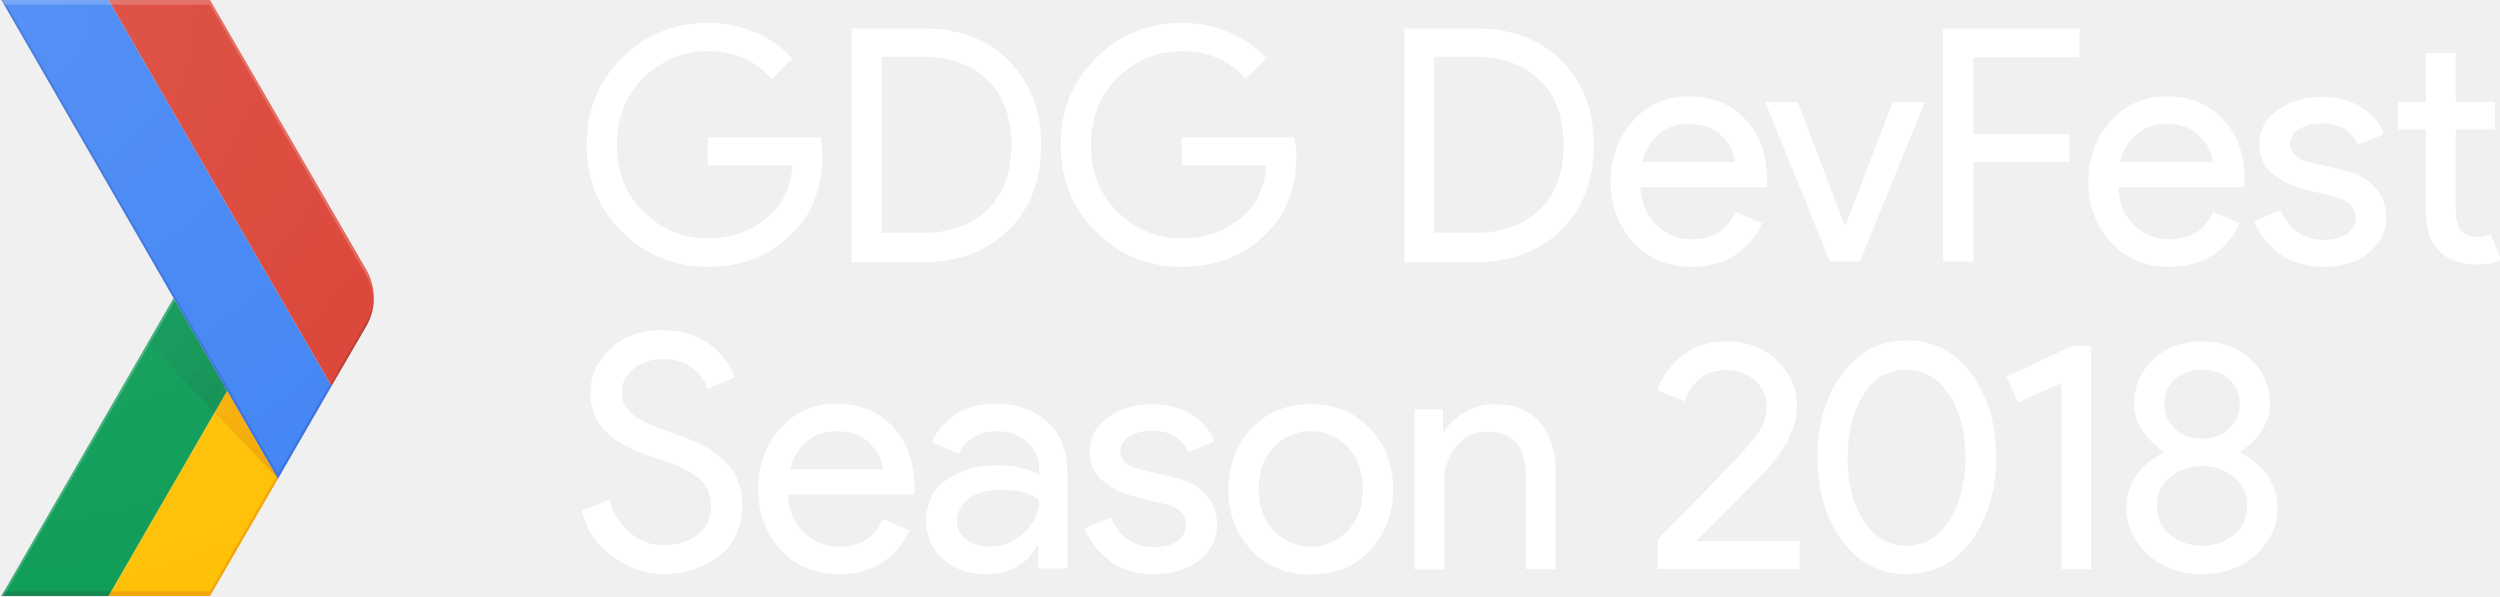
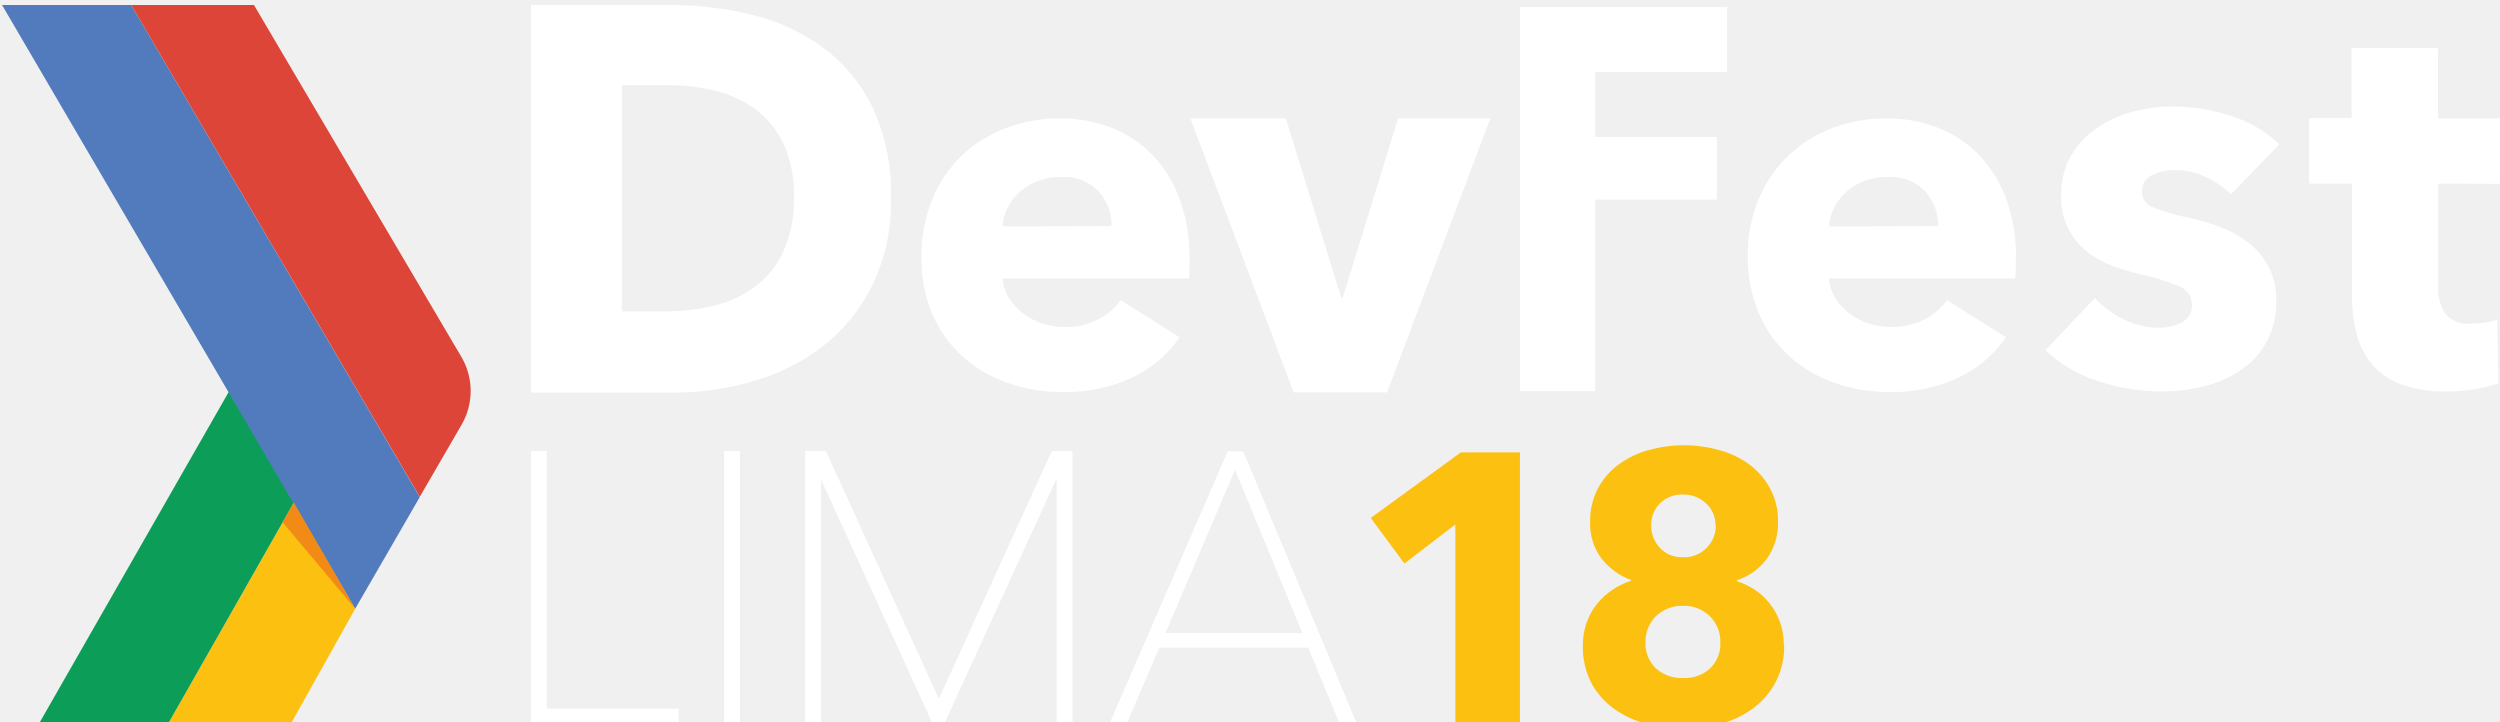
- <svg xmlns="http://www.w3.org/2000/svg" id="Layer_4" width="536.9" height="128">
-   <style>.st0{fill:none}.st5{opacity:.2;enable-background:new}.st13,.st5{fill:#fff}</style>
-   <g id="XMLID_2_">
-     <g id="XMLID_3_">
-       <g id="XMLID_4_">
-         <path id="XMLID_33_" d="M78.7 58L45.1 0H.3l37 64-37 64h44.8l33.5-58c2.2-3.7 2.2-8.3.1-12z" class="st0" />
-         <path id="XMLID_32_" fill="#ffc107" d="M59.4 102.3L48.8 83.9 23.3 128h21.8l14.6-25.2z" />
-         <path id="XMLID_31_" d="M78.7 58L45.1 0H.3l37 64-37 64h44.8l33.5-58c2.2-3.7 2.2-8.3.1-12z" class="st0" />
-         <path id="XMLID_30_" fill="#0f9d58" d="M37.3 64l11.5 19.9L23.3 128H.3z" />
-         <path id="XMLID_29_" d="M78.7 58L45.1 0H.3l37 64-37 64h44.8l33.5-58c2.2-3.7 2.2-8.3.1-12z" class="st0" />
-         <path id="XMLID_28_" fill="#bf360c" d="M45.1 127H23.8l-.5 1h21.8l14.6-25.2-.3-.5z" opacity=".2" />
-         <path id="XMLID_27_" d="M78.7 58L45.1 0H.3l37 64-37 64h44.8l33.5-58c2.2-3.7 2.2-8.3.1-12z" class="st0" />
-         <path id="XMLID_26_" fill="#263238" d="M.8 127l-.5 1h23l.5-1z" opacity=".2" />
-         <path id="XMLID_25_" d="M78.7 58L45.1 0H.3l37 64-37 64h44.8l33.5-58c2.2-3.7 2.2-8.3.1-12z" class="st0" />
-         <path id="XMLID_24_" d="M.3 128h.5l36.8-63.5-.3-.5z" class="st5" />
-         <path id="XMLID_23_" d="M78.7 58L45.1 0H.3l37 64-37 64h44.8l33.5-58c2.2-3.7 2.2-8.3.1-12z" class="st0" />
-         <radialGradient id="XMLID_34_" cx="59.537" cy="27.626" r="44.264" gradientTransform="matrix(1 0 0 -1 0 130)" gradientUnits="userSpaceOnUse">
-           <stop offset="0" stop-color="#bf360c" stop-opacity=".2" />
-           <stop offset="1" stop-color="#bf360c" stop-opacity=".02" />
-         </radialGradient>
-         <path id="XMLID_22_" fill="url(#XMLID_34_)" d="M59.7 102.8L48.8 83.9l-2.7 4.6z" />
-         <path id="XMLID_21_" d="M78.7 58L45.1 0H.3l37 64-37 64h44.8l33.5-58c2.2-3.7 2.2-8.3.1-12z" class="st0" />
-         <radialGradient id="XMLID_35_" cx="59.411" cy="27.346" r="44.623" gradientTransform="matrix(1 0 0 -1 0 130)" gradientUnits="userSpaceOnUse">
-           <stop offset="0" stop-color="#263238" stop-opacity=".2" />
-           <stop offset="1" stop-color="#263238" stop-opacity=".02" />
-         </radialGradient>
-         <path id="XMLID_20_" fill="url(#XMLID_35_)" d="M46.1 88.5l2.7-4.6L37.3 64l-5.5 9.5z" />
-         <path id="XMLID_19_" d="M78.7 58L45.1 0H.3l37 64-37 64h44.8l33.5-58c2.2-3.7 2.2-8.3.1-12z" class="st0" />
-         <g id="XMLID_16_">
-           <g id="XMLID_17_">
-             <path id="XMLID_18_" fill="#4285f4" d="M23.3 0H.3l59.4 102.8 11.5-19.9z" />
-           </g>
-         </g>
-         <path id="XMLID_15_" d="M78.7 58L45.1 0H.3l37 64-37 64h44.8l33.5-58c2.2-3.7 2.2-8.3.1-12z" class="st0" />
-         <path id="XMLID_14_" fill="#db4437" d="M78.7 70c2.1-3.7 2.1-8.3 0-12L45.1 0H23.3l47.9 82.9L78.7 70z" />
-         <path id="XMLID_13_" d="M78.7 58L45.1 0H.3l37 64-37 64h44.8l33.5-58c2.2-3.7 2.2-8.3.1-12z" class="st0" />
-         <path id="XMLID_12_" fill="#1a237e" d="M71.2 82.9l-.3-.5-11.2 19.4L.8 0H.3l59.4 102.8 11.5-19.9z" opacity=".2" />
-         <path id="XMLID_11_" d="M78.7 58L45.1 0H.3l37 64-37 64h44.8l33.5-58c2.2-3.7 2.2-8.3.1-12z" class="st0" />
-         <path id="XMLID_10_" d="M45.1 1l33.5 58c1 1.7 1.5 3.6 1.6 5.5.1-2.2-.4-4.5-1.6-6.5L45.1 0H.3l.6 1h44.2z" class="st5" />
-         <path id="XMLID_9_" d="M78.7 58L45.1 0H.3l37 64-37 64h44.8l33.5-58c2.2-3.7 2.2-8.3.1-12z" class="st0" />
-         <path id="XMLID_8_" fill="#3e2723" d="M71.2 82.9L78.7 70c1.2-2 1.7-4.3 1.6-6.5-.1 1.9-.6 3.8-1.6 5.5L71 82.4l.2.5z" opacity=".2" />
-         <path id="XMLID_6_" d="M78.7 58L45.1 0H.3l37 64-37 64h44.8l33.5-58c2.2-3.7 2.2-8.3.1-12z" class="st0" />
-         <radialGradient id="XMLID_36_" cx="-.74" cy="129" r="134.35" gradientTransform="matrix(1 0 0 -1 0 130)" gradientUnits="userSpaceOnUse">
-           <stop offset="0" stop-color="#fff" stop-opacity=".1" />
-           <stop offset="1" stop-color="#fff" stop-opacity="0" />
-         </radialGradient>
-         <path id="XMLID_5_" fill="url(#XMLID_36_)" d="M78.7 58L45.1 0H.3l37 64-37 64h44.8l33.5-58c2.2-3.7 2.2-8.3.1-12z" />
-       </g>
+ <svg xmlns="http://www.w3.org/2000/svg" id="Capa_1" data-name="Capa 1" viewBox="0 0 312 90">
+   <defs>
+     <style>.cls-1{fill:none;}.cls-2{opacity:0.85;}.cls-3{clip-path:url(#clip-path);}.cls-4{fill:#fff;}.cls-5,.cls-6{fill:#fcc010;}.cls-10,.cls-6,.cls-7,.cls-8,.cls-9{fill-rule:evenodd;}.cls-7{fill:#0c9e58;}.cls-8{fill:#527bbd;}.cls-9{fill:#dc4537;}.cls-10{fill:#f28b16;}</style>
+     <clipPath id="clip-path">
+       <rect class="cls-1" x="-40.82" y="-40.24" width="397.02" height="192.26" />
+     </clipPath>
+   </defs>
+   <g class="cls-3">
+     <g class="cls-3">
+       <path class="cls-4" d="M111.19,24.66a23.85,23.85,0,0,1-2.35,11,22,22,0,0,1-6.18,7.58A25.86,25.86,0,0,1,94,47.57,35,35,0,0,1,84.21,49H66.27V.62H83.66a42.65,42.65,0,0,1,10.06,1.2,25,25,0,0,1,8.84,4,20.24,20.24,0,0,1,6.25,7.41,25,25,0,0,1,2.38,11.47m-12.1,0a15.31,15.31,0,0,0-1.33-6.8,11.47,11.47,0,0,0-3.53-4.3,14.17,14.17,0,0,0-5-2.29,24.9,24.9,0,0,0-5.81-.68H77.61V38.86h5.51a24.73,24.73,0,0,0,6-.72,14,14,0,0,0,5.1-2.35,11.63,11.63,0,0,0,3.53-4.37,15.34,15.34,0,0,0,1.33-6.76" />
+       <path class="cls-4" d="M148.45,32.23v1.29a12.07,12.07,0,0,1-.06,1.23H125.12a5.55,5.55,0,0,0,.8,2.45,7.13,7.13,0,0,0,1.74,1.9,8.53,8.53,0,0,0,5.13,1.71,8.81,8.81,0,0,0,4.25-.94,8.36,8.36,0,0,0,2.84-2.41l7.34,4.64a14.92,14.92,0,0,1-6,5.06,19.75,19.75,0,0,1-8.6,1.77,20.56,20.56,0,0,1-6.83-1.13,16.53,16.53,0,0,1-5.64-3.29,15.21,15.21,0,0,1-3.8-5.31A17.75,17.75,0,0,1,115,32a18.07,18.07,0,0,1,1.35-7.12A16.15,16.15,0,0,1,120,19.44,16.37,16.37,0,0,1,125.51,16a18.83,18.83,0,0,1,6.83-1.22A17.41,17.41,0,0,1,138.85,16a14.36,14.36,0,0,1,5.09,3.45,16,16,0,0,1,3.32,5.48,21.2,21.2,0,0,1,1.19,7.34m-9.73-4.06a6.33,6.33,0,0,0-1.58-4.31,5.94,5.94,0,0,0-4.74-1.81,8,8,0,0,0-2.83.48,7.45,7.45,0,0,0-2.26,1.33,6.69,6.69,0,0,0-1.55,2,5.82,5.82,0,0,0-.64,2.35Z" />
+       <path class="cls-4" d="M251.57,32.23v1.29a9.7,9.7,0,0,1-.07,1.23H228.24a5.55,5.55,0,0,0,.8,2.45,7.13,7.13,0,0,0,1.74,1.9,8.53,8.53,0,0,0,5.13,1.71,8.81,8.81,0,0,0,4.25-.94A8.36,8.36,0,0,0,243,37.46l7.35,4.64a15,15,0,0,1-6,5.06,19.75,19.75,0,0,1-8.6,1.77A20.56,20.56,0,0,1,229,47.8a16.53,16.53,0,0,1-5.64-3.29,15.36,15.36,0,0,1-3.81-5.31A17.92,17.92,0,0,1,218.12,32a18.07,18.07,0,0,1,1.35-7.12,16.15,16.15,0,0,1,3.68-5.42A16.43,16.43,0,0,1,228.62,16a18.93,18.93,0,0,1,6.84-1.22A17.41,17.41,0,0,1,242,16a14.36,14.36,0,0,1,5.09,3.45,16,16,0,0,1,3.32,5.48,21.2,21.2,0,0,1,1.19,7.34m-9.73-4.06a6.33,6.33,0,0,0-1.58-4.31,5.94,5.94,0,0,0-4.74-1.81,8,8,0,0,0-2.83.48,7.45,7.45,0,0,0-2.26,1.33,6.69,6.69,0,0,0-1.55,2,5.82,5.82,0,0,0-.64,2.35Z" />
+       <polygon class="cls-4" points="173.1 48.97 161.45 48.97 148.55 14.77 160.47 14.77 167.38 37.16 167.57 37.16 174.49 14.77 186 14.77 173.1 48.97" />
+       <path class="cls-4" d="M278.44,24.23a12.31,12.31,0,0,0-3.15-2.14,8.69,8.69,0,0,0-3.82-.87,6.73,6.73,0,0,0-2.84.6,2.12,2.12,0,0,0-1.31,2.08,2.06,2.06,0,0,0,1.44,2,31.33,31.33,0,0,0,4.66,1.34,25.76,25.76,0,0,1,3.78,1.14,13.54,13.54,0,0,1,3.45,1.94,9.31,9.31,0,0,1,2.48,3,8.68,8.68,0,0,1,.94,4.15,10,10,0,0,1-4.59,8.84,14.07,14.07,0,0,1-4.59,1.94,21.59,21.59,0,0,1-5.09.61,25.22,25.22,0,0,1-8-1.31,16.76,16.76,0,0,1-6.53-3.85l6.17-6.5A12.19,12.19,0,0,0,265,39.84a10,10,0,0,0,4.56,1.07,6,6,0,0,0,2.64-.63A2.3,2.3,0,0,0,273.55,38a2.43,2.43,0,0,0-1.61-2.28,28.44,28.44,0,0,0-5-1.53,25.77,25.77,0,0,1-3.48-1.08,10.86,10.86,0,0,1-3.12-1.81,8.76,8.76,0,0,1-2.24-2.81,8.59,8.59,0,0,1-.87-4,9.72,9.72,0,0,1,1.27-5.12,10.72,10.72,0,0,1,3.28-3.45,14.74,14.74,0,0,1,4.46-2,19.34,19.34,0,0,1,4.85-.63,23.53,23.53,0,0,1,7.34,1.17A15.82,15.82,0,0,1,284.47,18Z" />
+       <path class="cls-4" d="M304.29,22.91V35.68a5.69,5.69,0,0,0,.91,3.53,3.84,3.84,0,0,0,3.24,1.18,11.51,11.51,0,0,0,1.71-.13,5.85,5.85,0,0,0,1.51-.41l.13,8a17.79,17.79,0,0,1-2.88.71,20.45,20.45,0,0,1-3.48.3,16.41,16.41,0,0,1-5.63-.84,8.77,8.77,0,0,1-3.65-2.42,9.54,9.54,0,0,1-2-3.76,17.93,17.93,0,0,1-.61-4.87V22.91h-5.36V14.74h5.3V6h10.78v8.78h7.84v8.17Z" />
+       <polygon class="cls-4" points="199.07 8.99 199.07 17.09 214.27 17.09 214.27 24.91 199.07 24.91 199.07 48.82 189.69 48.82 189.69 0.89 215.54 0.89 215.54 8.99 199.07 8.99" />
+       <polygon class="cls-4" points="66.27 90.32 66.27 56.29 68.24 56.29 68.24 88.44 84.69 88.44 84.69 90.32 66.27 90.32" />
+       <polygon class="cls-4" points="66.74 89.85 66.74 56.76 67.77 56.76 67.77 88.92 84.22 88.92 84.22 89.85 66.74 89.85" />
+       <rect class="cls-4" x="90.37" y="56.29" width="1.97" height="34.03" />
+       <rect class="cls-4" x="90.84" y="56.76" width="1.03" height="33.09" />
+       <polygon class="cls-4" points="131.88 90.32 131.88 59.68 117.84 90.32 116.39 90.32 102.45 59.79 102.45 90.32 100.48 90.32 100.48 56.29 103.07 56.29 117.17 87.22 131.26 56.29 133.85 56.29 133.85 90.32 131.88 90.32" />
+       <polygon class="cls-4" points="132.35 89.85 132.35 57.93 132.17 57.93 117.54 89.85 116.7 89.85 102.12 57.93 101.98 57.93 101.98 89.85 100.95 89.85 100.95 56.76 102.77 56.76 117.17 88.36 131.56 56.76 133.38 56.76 133.38 89.85 132.35 89.85" />
+       <path class="cls-4" d="M167.19,90.32l-3.93-9.49H144.68l-4.07,9.49h-2.15l14.76-34h1.93l14.18,34ZM162.54,79l-8.41-20.37L145.45,79Z" />
+       <path class="cls-4" d="M167.5,89.85l-3.92-9.49H144.37l-4.07,9.49h-1.12l14.35-33.09h1.31l13.78,33.09ZM154.13,57.41l-9.39,22.06h18.51Z" />
+       <polygon class="cls-5" points="181.63 90.32 181.63 65.45 175.27 70.33 171.07 64.64 182.31 56.46 189.69 56.46 189.69 90.32 181.63 90.32" />
+       <path class="cls-5" d="M222.66,80.45a9.46,9.46,0,0,1-3.81,7.9,11.74,11.74,0,0,1-4,1.94,18.1,18.1,0,0,1-9.54,0,12.27,12.27,0,0,1-4-1.92,9.6,9.6,0,0,1-2.77-3.25,9.78,9.78,0,0,1-1-4.62,8.11,8.11,0,0,1,.48-2.82,7.91,7.91,0,0,1,1.3-2.33,8.65,8.65,0,0,1,1.92-1.75,8.94,8.94,0,0,1,2.33-1.12v-.09a8.37,8.37,0,0,1-3.66-2.63,7.2,7.2,0,0,1-1.46-4.63,8.75,8.75,0,0,1,.94-4.12,8.87,8.87,0,0,1,2.56-3,11.5,11.5,0,0,1,3.75-1.83,16.5,16.5,0,0,1,8.89,0,11.26,11.26,0,0,1,3.72,1.78,8.89,8.89,0,0,1,2.59,3,8.37,8.37,0,0,1,1,4.1,7.61,7.61,0,0,1-1.42,4.7,7.45,7.45,0,0,1-3.7,2.65v.14A8.62,8.62,0,0,1,219,73.6a8.24,8.24,0,0,1,1.88,1.75,8.34,8.34,0,0,1,1.28,2.33,8.17,8.17,0,0,1,.46,2.77m-7.92-.28a4.4,4.4,0,0,0-1.3-3.25,4.52,4.52,0,0,0-3.34-1.31,4.65,4.65,0,0,0-3.39,1.28,4.42,4.42,0,0,0-1.31,3.28,4.23,4.23,0,0,0,1.31,3.25,4.81,4.81,0,0,0,3.39,1.2,4.7,4.7,0,0,0,3.36-1.2,4.24,4.24,0,0,0,1.28-3.25m-.61-14.61a3.58,3.58,0,0,0-1.19-2.75,4,4,0,0,0-2.84-1.09,3.88,3.88,0,0,0-2.89,1.09,3.72,3.72,0,0,0-1.1,2.75,4,4,0,0,0,1.07,2.8,3.72,3.72,0,0,0,2.92,1.18A3.83,3.83,0,0,0,213,68.36a3.9,3.9,0,0,0,1.14-2.8" />
+       <polygon class="cls-6" points="44.13 75.62 36.68 62.73 20.98 90.32 36.3 90.32 44.33 75.97 44.13 75.62" />
+       <polygon class="cls-7" points="28.61 48.8 36.67 62.73 20.98 90.32 4.86 90.32 28.61 48.8" />
+       <polygon class="cls-8" points="16.37 0.62 0.25 0.62 44.33 75.97 52.38 62.05 52.39 62.03 16.37 0.62" />
+       <path class="cls-9" d="M57.61,53a8.39,8.39,0,0,0,0-8.41L31.69.62H16.37L52.39,62Z" />
+       <polygon class="cls-10" points="35.26 65.17 44.33 75.97 36.68 62.73 35.26 65.17" />
    </g>
  </g>
-   <g id="XMLID_1_">
-     <path d="M176.6 33.2c0 7-2.1 12.6-6.2 16.7-4.7 4.9-10.9 7.4-18.4 7.4-7.2 0-13.4-2.5-18.4-7.5-5.1-5-7.6-11.2-7.6-18.7s2.5-13.6 7.6-18.7c5.1-5 11.2-7.5 18.4-7.5 3.6 0 7 .7 10.3 2.1 3.3 1.4 5.9 3.3 7.8 5.6l-4.4 4.4c-3.3-4-7.9-6-13.7-6-5.3 0-9.8 1.9-13.7 5.6-3.8 3.7-5.8 8.5-5.8 14.5 0 5.9 1.9 10.7 5.8 14.5 3.9 3.7 8.4 5.6 13.7 5.6 5.6 0 10.3-1.9 14-5.6 2.4-2.4 3.8-5.8 4.2-10.1H152v-6h24.3c.1 1.2.3 2.5.3 3.7zM182.9 56.2V6.1h15.3c7.7 0 13.9 2.3 18.5 7 4.6 4.6 6.9 10.7 6.9 18.1s-2.3 13.5-6.9 18.1c-4.6 4.6-10.8 7-18.5 7h-15.3zm6.5-6.2h8.9c5.8 0 10.4-1.7 13.8-5 3.4-3.3 5.1-8 5.1-13.9s-1.7-10.6-5.1-13.9c-3.4-3.3-8-5-13.8-5h-8.9V50zM278.4 33.2c0 7-2.1 12.6-6.2 16.7-4.7 4.9-10.9 7.4-18.4 7.4-7.2 0-13.4-2.5-18.4-7.5-5.1-5-7.6-11.2-7.6-18.7s2.5-13.6 7.6-18.7c5.1-5 11.2-7.5 18.4-7.5 3.6 0 7 .7 10.3 2.1 3.3 1.4 5.9 3.3 7.8 5.6l-4.4 4.4c-3.3-4-7.9-6-13.7-6-5.3 0-9.8 1.9-13.7 5.6-3.8 3.7-5.8 8.5-5.8 14.5 0 5.9 1.9 10.7 5.8 14.5 3.9 3.7 8.4 5.6 13.7 5.6 5.6 0 10.3-1.9 14-5.6 2.4-2.4 3.8-5.8 4.2-10.1h-18.2v-6H278c.2 1.2.4 2.5.4 3.7zM301.6 56.2V6.1h15.3c7.7 0 13.9 2.3 18.5 7 4.6 4.6 6.9 10.7 6.9 18.1s-2.3 13.5-6.9 18.1c-4.6 4.6-10.8 7-18.5 7h-15.3zM308 50h8.9c5.8 0 10.4-1.7 13.8-5 3.4-3.3 5.1-8 5.1-13.9s-1.7-10.6-5.1-13.9c-3.4-3.3-8-5-13.8-5H308V50zM363.4 57.3c-5.2 0-9.4-1.7-12.6-5.2-3.2-3.5-4.9-7.8-4.9-13.1 0-5 1.6-9.3 4.7-12.9 3.1-3.6 7.2-5.4 12.1-5.4 5.1 0 9.2 1.7 12.2 5 3.1 3.3 4.6 7.7 4.6 13.3l-.1 1.2h-27.1c.2 3.5 1.3 6.2 3.5 8.2 2.1 2 4.6 3 7.5 3 4.6 0 7.7-2 9.4-5.9l5.7 2.4c-1.1 2.7-3 4.9-5.5 6.7-2.6 1.8-5.8 2.7-9.5 2.7zm9.2-22.4c-.1-2-1-3.8-2.7-5.6-1.7-1.8-4.1-2.7-7.4-2.7-2.4 0-4.4.7-6.2 2.2-1.8 1.5-3 3.5-3.6 6h19.9zM393 56.2l-13.9-34.3h7l10.1 26.6h.1l10.2-26.6h6.9l-14 34.3H393zM423.7 56.2h-6.4V6.1h29.3v6.2h-22.8v16.5h20.6v6h-20.6v21.4zM466 57.3c-5.2 0-9.4-1.7-12.6-5.2-3.2-3.5-4.9-7.8-4.9-13.1 0-5 1.6-9.3 4.7-12.9 3.2-3.6 7.2-5.4 12.1-5.4 5.1 0 9.2 1.7 12.2 5 3.1 3.3 4.6 7.7 4.6 13.3l-.1 1.2h-27.1c.2 3.5 1.3 6.2 3.5 8.2 2.1 2 4.6 3 7.5 3 4.6 0 7.7-2 9.4-5.9l5.7 2.4c-1.1 2.7-3 4.9-5.5 6.7-2.7 1.8-5.8 2.7-9.5 2.7zm9.2-22.4c-.1-2-1-3.8-2.7-5.6-1.7-1.8-4.1-2.7-7.4-2.7-2.4 0-4.4.7-6.2 2.2-1.8 1.5-3 3.5-3.6 6h19.9zM499.1 57.3c-3.8 0-7-.9-9.5-2.8s-4.3-4.2-5.5-7l5.7-2.4c1.8 4.3 4.9 6.4 9.3 6.4 2 0 3.7-.4 4.9-1.3 1.3-.9 1.9-2.1 1.9-3.5 0-2.2-1.6-3.8-4.7-4.5l-6.9-1.7c-2.2-.6-4.3-1.6-6.2-3.2-2-1.6-2.9-3.7-2.9-6.3 0-3 1.3-5.5 4-7.4 2.7-1.9 5.9-2.8 9.6-2.8 3 0 5.7.7 8.1 2.1 2.4 1.4 4.1 3.3 5.1 5.9l-5.6 2.3c-1.3-3-3.9-4.6-7.8-4.6-1.9 0-3.5.4-4.8 1.2-1.3.8-2 1.9-2 3.2 0 2 1.5 3.3 4.5 4l6.8 1.6c3.2.7 5.6 2 7.1 3.9 1.5 1.8 2.3 3.9 2.3 6.2 0 3.1-1.3 5.6-3.8 7.7-2.3 2-5.6 3-9.6 3zM532 56.8c-3.6 0-6.3-1-8.2-2.9-1.9-1.9-2.8-4.6-2.8-8.1v-18h-6v-5.9h6V11.4h6.4v10.5h8.4v5.9h-8.4v17.5c0 3.7 1.5 5.6 4.6 5.6 1.2 0 2.1-.2 2.9-.6l2.2 5.5c-1.3.7-3 1-5.1 1zM142.5 123.3c-3.6 0-7.2-1.2-10.7-3.6-3.5-2.4-5.8-5.7-6.8-10l5.9-2.4c.7 2.8 2.1 5.1 4.3 7 2.2 1.9 4.6 2.8 7.3 2.8 2.8 0 5.2-.7 7.2-2.2 2-1.5 3-3.5 3-6 0-2.8-1-5-3-6.5s-5.1-2.9-9.4-4.2c-4.4-1.4-7.8-3.2-10.1-5.4s-3.4-5.1-3.4-8.5c0-3.6 1.4-6.7 4.3-9.4 2.8-2.7 6.6-4 11.1-4 4.2 0 7.7 1.1 10.4 3.2s4.4 4.4 5.2 7l-5.9 2.4c-.4-1.6-1.5-3.1-3.1-4.4-1.7-1.4-3.8-2-6.4-2-2.5 0-4.6.7-6.3 2.1-1.8 1.4-2.6 3.1-2.6 5.1 0 1.9.8 3.4 2.4 4.7 1.6 1.3 4 2.4 7.1 3.5 2.5.8 4.5 1.6 6.2 2.3 1.7.7 3.3 1.7 5 3 1.7 1.2 3 2.8 3.9 4.6.9 1.8 1.3 4 1.3 6.4 0 2.4-.5 4.6-1.5 6.5-1 1.9-2.3 3.4-4 4.5-1.7 1.1-3.4 2-5.4 2.6-2.1.6-4 .9-6 .9zM180.3 123.3c-5.2 0-9.4-1.7-12.6-5.2-3.2-3.5-4.9-7.8-4.9-13.1 0-5 1.6-9.3 4.7-12.9 3.1-3.6 7.2-5.4 12.1-5.4 5.1 0 9.2 1.7 12.2 5 3.1 3.3 4.6 7.7 4.6 13.3l-.1 1.2h-27.1c.2 3.5 1.3 6.2 3.5 8.2 2.1 2 4.6 3 7.5 3 4.6 0 7.7-2 9.4-5.9l5.7 2.4c-1.1 2.7-3 4.9-5.5 6.7-2.6 1.8-5.7 2.7-9.5 2.7zm9.3-22.4c-.1-2-1-3.8-2.7-5.6-1.7-1.8-4.1-2.7-7.4-2.7-2.4 0-4.4.7-6.2 2.2-1.8 1.5-3 3.5-3.6 6h19.9zM211.7 123.3c-3.6 0-6.7-1.1-9.1-3.1-2.4-2.1-3.7-4.9-3.7-8.3 0-3.7 1.4-6.7 4.3-8.8 2.9-2.1 6.5-3.2 10.7-3.2 3.8 0 6.9.7 9.3 2.1v-1c0-2.5-.9-4.5-2.6-6.1-1.7-1.5-3.9-2.3-6.4-2.3-1.9 0-3.6.4-5.1 1.3-1.5.9-2.6 2.1-3.1 3.6l-5.9-2.5c.8-2.1 2.4-4 4.7-5.7 2.3-1.8 5.4-2.6 9.2-2.6 4.4 0 8 1.3 10.9 3.9 2.9 2.6 4.3 6.2 4.3 10.8v20.7H223v-4.8h-.3c-2.3 4.1-6.1 6-11 6zm1-5.9c2.7 0 5.1-1 7.2-3 2.2-2 3.3-4.3 3.3-7-1.8-1.5-4.5-2.2-8.2-2.2-3.1 0-5.5.7-7.1 2-1.6 1.4-2.4 2.9-2.4 4.8 0 1.7.7 3 2.2 4 1.5.9 3.1 1.4 5 1.4zM247.9 123.3c-3.8 0-7-.9-9.5-2.8s-4.3-4.2-5.5-7l5.7-2.4c1.8 4.3 4.9 6.4 9.3 6.4 2 0 3.7-.4 4.9-1.3 1.3-.9 1.9-2.1 1.9-3.5 0-2.2-1.6-3.8-4.7-4.5l-6.9-1.7c-2.2-.6-4.3-1.6-6.2-3.2-2-1.6-2.9-3.7-2.9-6.3 0-3 1.3-5.5 4-7.4 2.7-1.9 5.9-2.8 9.6-2.8 3 0 5.7.7 8.1 2.1 2.4 1.4 4.1 3.3 5.1 5.9l-5.6 2.3c-1.3-3-3.9-4.6-7.8-4.6-1.9 0-3.5.4-4.8 1.2-1.3.8-2 1.9-2 3.2 0 2 1.5 3.3 4.6 4l6.8 1.6c3.2.7 5.6 2 7.1 3.9 1.5 1.8 2.3 3.9 2.3 6.2 0 3.1-1.3 5.6-3.8 7.7-2.5 2-5.7 3-9.7 3zM268.8 92c3.3-3.5 7.5-5.2 12.7-5.2 5.1 0 9.4 1.7 12.7 5.2 3.3 3.5 5 7.8 5 13.1 0 5.2-1.7 9.6-5 13.1s-7.5 5.2-12.7 5.2c-5.1 0-9.4-1.7-12.7-5.2-3.3-3.5-5-7.8-5-13.1.1-5.3 1.7-9.6 5-13.1zm4.8 22c2.2 2.3 4.8 3.4 7.9 3.4 3 0 5.7-1.1 7.9-3.4s3.3-5.3 3.3-9-1.1-6.7-3.3-9c-2.2-2.3-4.8-3.4-7.9-3.4-3 0-5.7 1.1-7.9 3.4s-3.3 5.3-3.3 9c0 3.8 1.1 6.8 3.3 9zM309.9 87.9v4.8h.3c.9-1.6 2.4-3 4.4-4.2 2-1.1 4.2-1.7 6.4-1.7 4.2 0 7.5 1.3 9.7 3.9 2.2 2.6 3.4 6.1 3.4 10.5v21h-6.4v-20c0-6.3-2.8-9.5-8.5-9.5-2.7 0-4.8 1.1-6.5 3.2-1.7 2.1-2.5 4.6-2.5 7.4v19h-6.4V87.9h6.1zM386.5 122.2H356v-6.4c9.1-9.2 15-15.2 17.6-18 2.3-2.6 3.8-4.5 4.6-5.8.8-1.3 1.2-3 1.2-4.9 0-2-.8-3.8-2.4-5.3-1.6-1.5-3.7-2.3-6.4-2.3-2.4 0-4.4.7-5.9 2.1-1.5 1.4-2.4 3-2.9 4.6l-5.9-2.4c.8-2.5 2.5-4.9 5-7.1 2.5-2.2 5.8-3.4 9.8-3.4 4.4 0 8.1 1.4 10.9 4.1 2.8 2.7 4.3 5.9 4.3 9.7 0 4.7-2.5 9.7-7.6 15l-14 14.1h22.2v6zM423.4 116.1c-3.5 4.8-8.2 7.2-13.9 7.2-5.7 0-10.4-2.4-13.9-7.2-3.5-4.8-5.3-10.8-5.3-17.9 0-7.1 1.8-13.1 5.3-17.9 3.5-4.8 8.2-7.2 13.9-7.2 5.7 0 10.4 2.4 13.9 7.2 3.5 4.8 5.3 10.7 5.3 17.9 0 7.2-1.8 13.1-5.3 17.9zm-14 1.1c3.8 0 6.9-1.8 9.2-5.4 2.3-3.6 3.5-8.1 3.5-13.5 0-5.5-1.2-10-3.5-13.5-2.3-3.6-5.4-5.4-9.2-5.4-3.9 0-7 1.8-9.2 5.4-2.3 3.6-3.4 8.1-3.4 13.5s1.1 9.9 3.4 13.5c2.3 3.6 5.4 5.4 9.2 5.4zM449.1 122.2h-6.4V82.3l-9.3 4.1-2.5-5.5 14.1-6.6h4.1v47.9zM484.4 119.2c-3.1 2.8-7 4.1-11.5 4.1-4.6 0-8.4-1.4-11.5-4.1-3.1-2.8-4.7-6.2-4.7-10.2 0-2.7.7-5 2.2-7 1.4-2 3.3-3.6 5.7-4.8v-.3c-1.8-1.2-3.3-2.6-4.5-4.4-1.2-1.8-1.8-3.7-1.8-5.6 0-3.9 1.4-7.1 4.1-9.7 2.8-2.6 6.3-3.9 10.5-3.9s7.7 1.3 10.5 3.9c2.8 2.6 4.1 5.8 4.1 9.7 0 2-.6 3.8-1.8 5.6-1.2 1.8-2.7 3.3-4.5 4.4v.3c2.3 1.2 4.2 2.8 5.7 4.8 1.4 2 2.2 4.4 2.2 7 0 4-1.6 7.4-4.7 10.2zm-18.4-4.4c1.9 1.6 4.2 2.4 6.9 2.4s5-.8 6.9-2.4c1.9-1.6 2.8-3.6 2.8-6.2 0-2.5-.9-4.5-2.8-6.1-1.9-1.6-4.2-2.4-6.9-2.4s-5 .8-6.9 2.4c-1.9 1.6-2.8 3.6-2.8 6.1 0 2.5.9 4.6 2.8 6.2zm1.1-22.7c1.5 1.4 3.4 2.1 5.8 2.1 2.3 0 4.3-.7 5.8-2.1 1.5-1.4 2.3-3.2 2.3-5.4s-.8-4-2.3-5.3c-1.5-1.3-3.4-2-5.8-2-2.3 0-4.3.7-5.8 2s-2.3 3.1-2.3 5.3c0 2.2.8 4 2.3 5.4z" class="st13" />
-   </g>
</svg>
